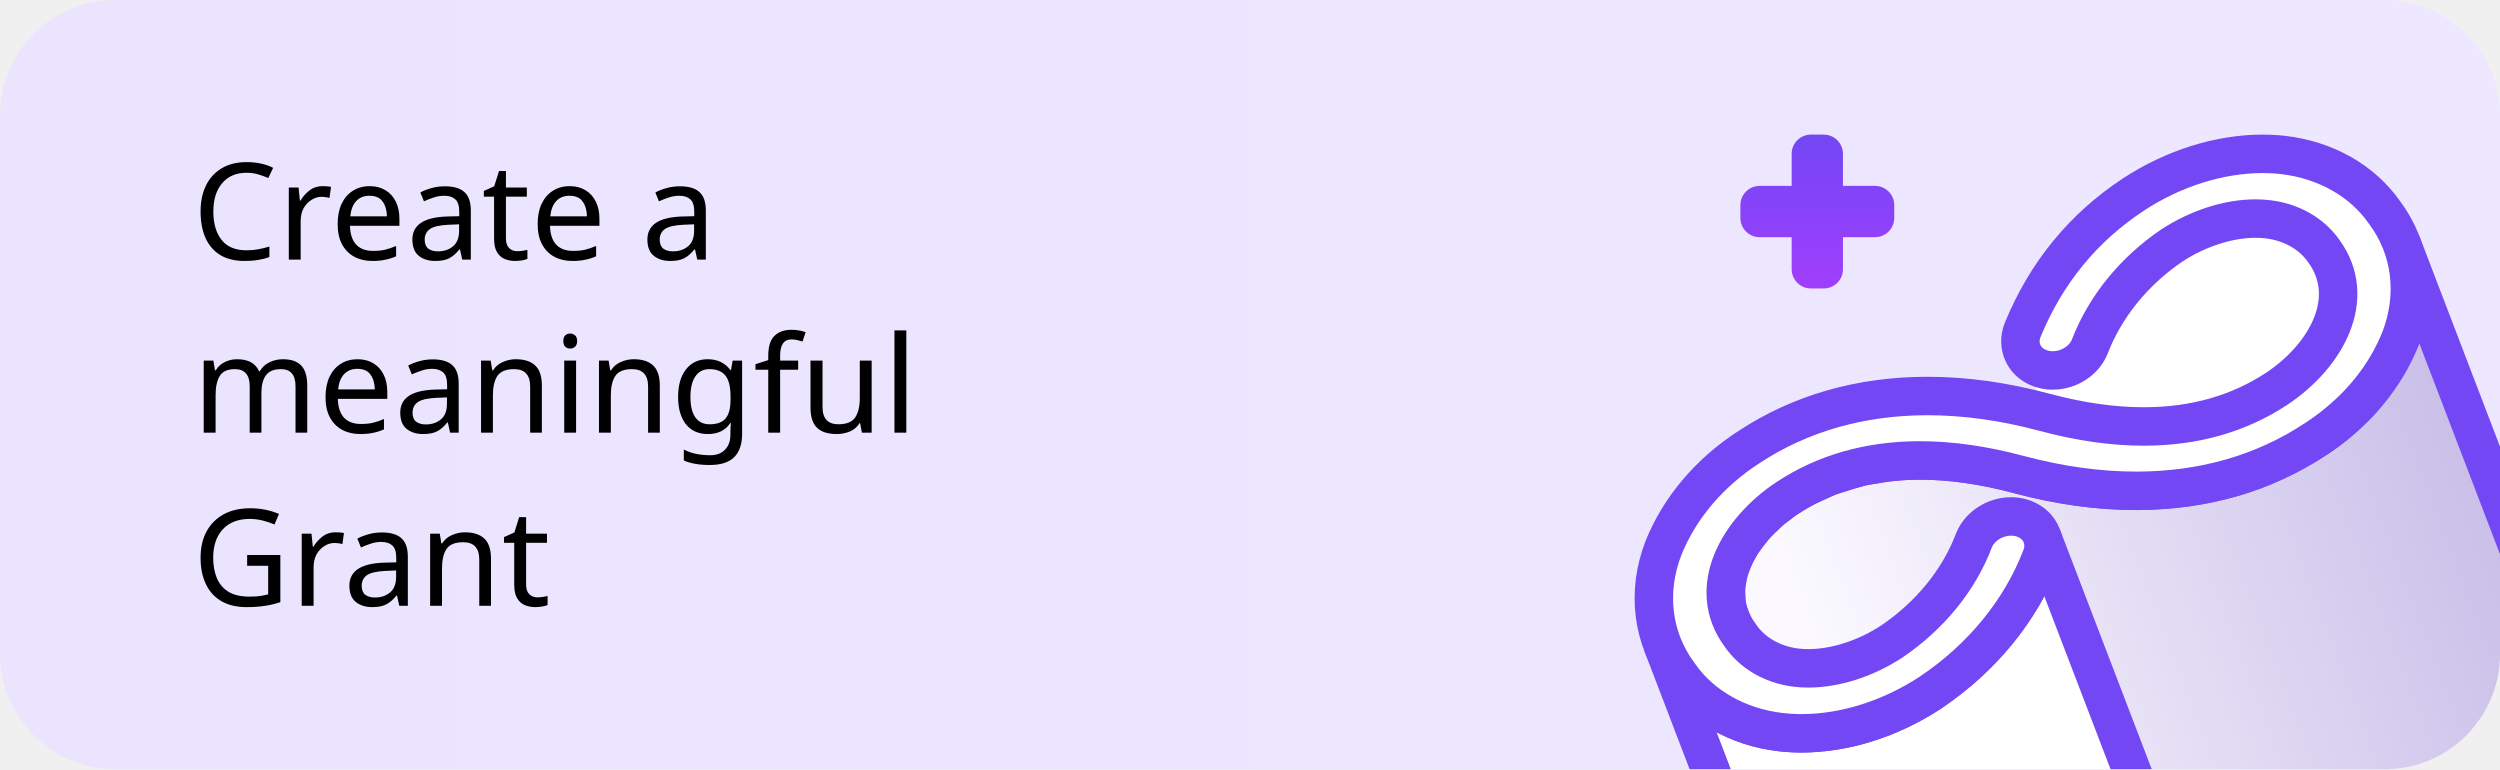
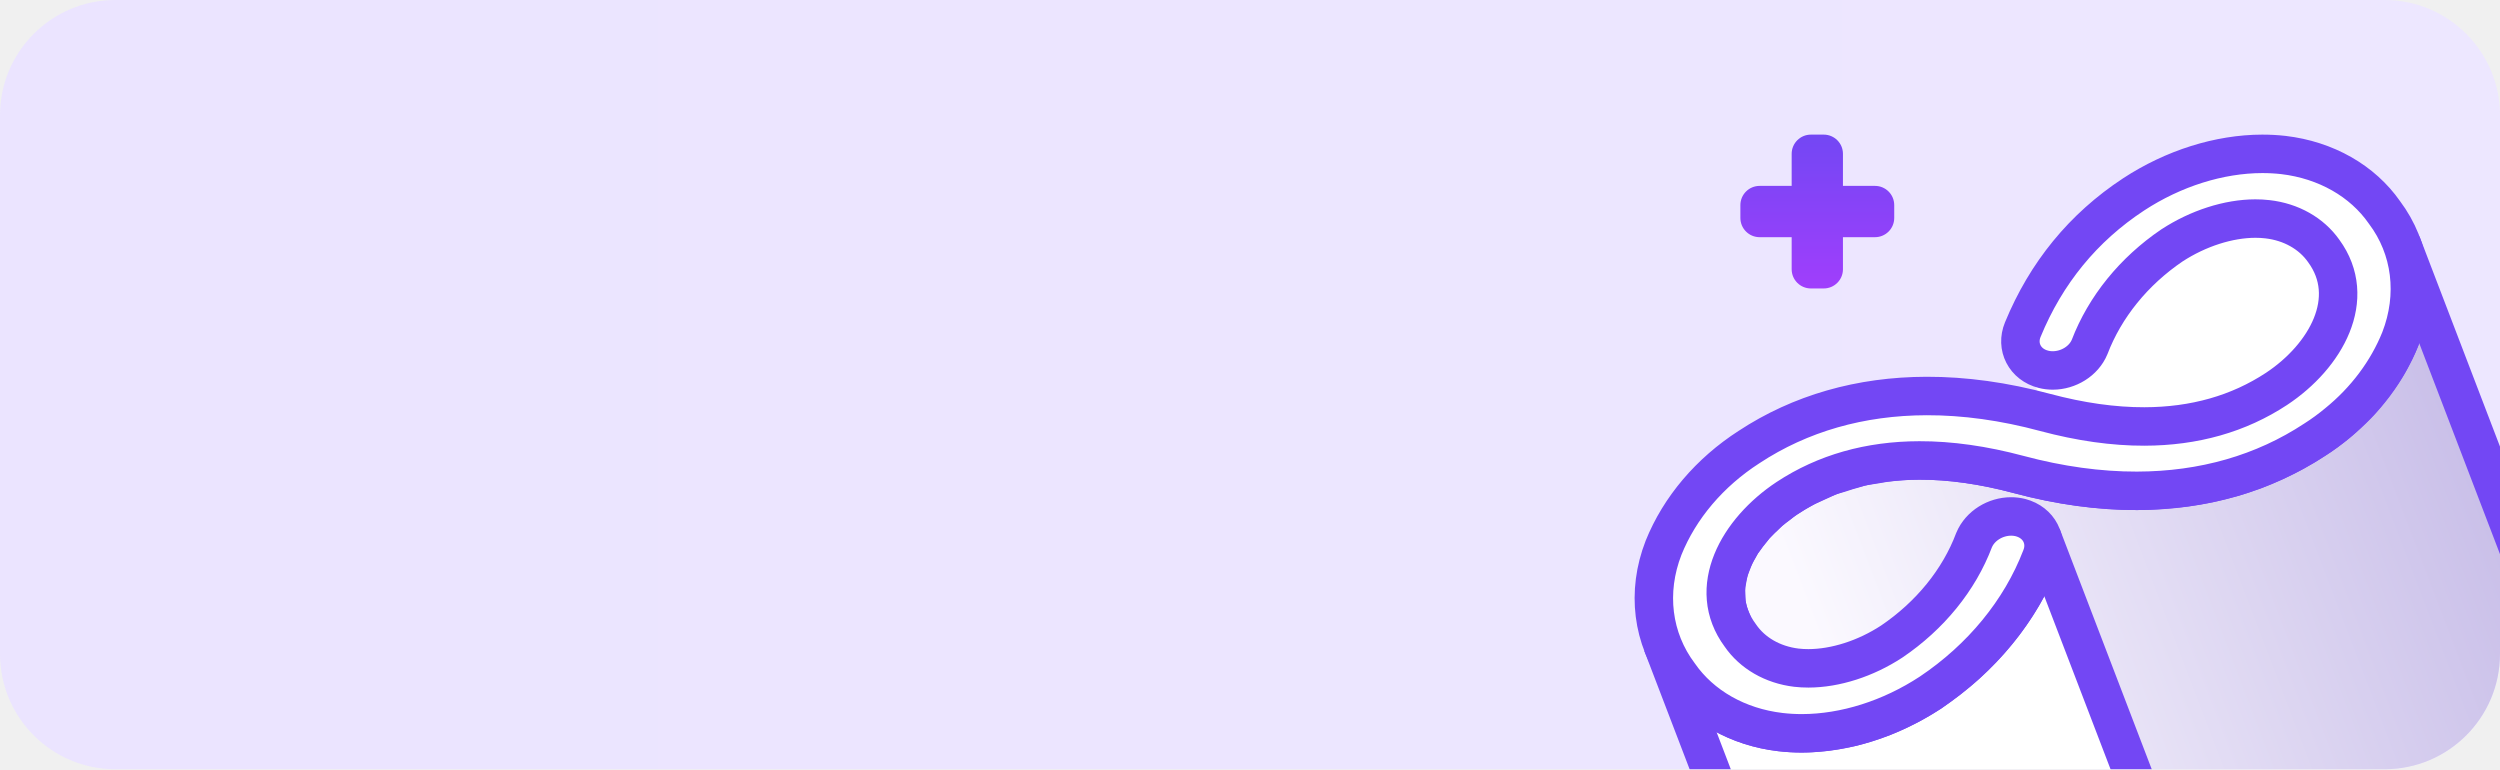
<svg xmlns="http://www.w3.org/2000/svg" xmlns:xlink="http://www.w3.org/1999/xlink" viewBox="0 0 260 80" class="design-iconfont">
  <defs>
-     <linearGradient x1="97.002%" y1="52.998%" x2="2.998%" y2="52.998%" id="81kfq476t__10glul8nsb">
+     <linearGradient x1="97.002%" y1="52.998%" x2="2.998%" y2="52.998%" id="rehocn44t__ed7ea2rpkb">
      <stop stop-color="#EDE7FF" offset="0%" />
      <stop stop-color="#EBE4FF" offset="100%" />
    </linearGradient>
-     <linearGradient x1="14.263%" y1="64.135%" x2="92.916%" y2="37.73%" id="81kfq476t__o1i7y5ux9f">
+     <linearGradient x1="14.263%" y1="64.135%" x2="92.916%" y2="37.73%" id="rehocn44t__qa535ahp3f">
      <stop stop-color="#FBF9FF" offset="0%" />
      <stop stop-color="#CAC0E9" offset="100%" />
    </linearGradient>
-     <linearGradient x1="50%" y1="0%" x2="50%" y2="100%" id="81kfq476t__lnyza015og">
+     <linearGradient x1="50%" y1="0%" x2="50%" y2="100%" id="rehocn44t__o1ejhdj1ig">
      <stop stop-color="#7347F4" offset="0%" />
      <stop stop-color="#A03EFC" offset="100%" />
    </linearGradient>
-     <rect id="81kfq476t__z64asvm82a" x="0" y="0" width="260" height="80" rx="12" />
-     <path d="M70.575,1.168 C70.702,1.621 70.849,2.067 70.927,2.532 L70.927,2.532 C71.047,3.252 71.105,3.986 71.105,4.726 L71.105,4.726 C71.105,4.912 71.087,5.1 71.079,5.287 L71.079,5.287 C71.055,5.877 70.993,6.469 70.894,7.063 L70.894,7.063 C70.857,7.279 70.823,7.495 70.777,7.712 L70.777,7.712 C70.612,8.473 70.405,9.236 70.112,9.989 L70.112,9.989 C69.814,10.728 69.454,11.448 69.066,12.156 L69.066,12.156 C68.956,12.357 68.838,12.554 68.721,12.752 L68.721,12.752 C68.487,13.146 68.225,13.526 67.965,13.908 L67.965,13.908 C67.547,14.521 67.091,15.113 66.605,15.688 L66.605,15.688 C66.375,15.96 66.156,16.24 65.911,16.503 L65.911,16.503 C65.576,16.864 65.21,17.204 64.848,17.546 L64.848,17.546 C64.423,17.947 64.014,18.36 63.554,18.732 L63.554,18.732 C62.816,19.342 62.041,19.914 61.228,20.429 L61.228,20.429 C60.462,20.934 59.672,21.393 58.87,21.826 L58.87,21.826 C58.669,21.935 58.462,22.031 58.259,22.135 L58.259,22.135 C57.397,22.576 56.515,22.979 55.614,23.34 L55.614,23.34 C55.423,23.415 55.237,23.502 55.044,23.575 L55.044,23.575 C54.715,23.699 54.378,23.806 54.045,23.919 L54.045,23.919 C53.636,24.059 53.228,24.2 52.811,24.324 L52.811,24.324 C52.467,24.425 52.116,24.512 51.768,24.602 L51.768,24.602 C51.384,24.702 51.002,24.802 50.614,24.889 L50.614,24.889 C49.489,25.139 48.34,25.331 47.171,25.471 L47.171,25.471 C46.931,25.499 46.688,25.52 46.446,25.545 L46.446,25.545 C45.229,25.666 43.998,25.748 42.739,25.751 L42.739,25.751 C38.82,25.759 34.697,25.194 30.428,24.05 L30.428,24.05 C26.763,23.07 23.318,22.583 20.104,22.59 L20.104,22.59 C18.903,22.593 17.743,22.681 16.608,22.822 L16.608,22.822 C16.247,22.867 15.9,22.942 15.546,23.001 L15.546,23.001 C15.02,23.088 14.481,23.148 13.969,23.266 L13.969,23.266 C13.759,23.315 13.565,23.399 13.356,23.453 L13.356,23.453 C12.834,23.588 12.328,23.754 11.822,23.921 L11.822,23.921 C11.459,24.041 11.076,24.12 10.722,24.257 L10.722,24.257 C10.456,24.36 10.208,24.498 9.947,24.61 L9.947,24.61 C9.625,24.748 9.307,24.892 8.992,25.045 L8.992,25.045 C8.746,25.164 8.488,25.256 8.247,25.384 L8.247,25.384 C7.605,25.724 6.977,26.095 6.366,26.497 L6.366,26.497 C6.285,26.551 6.205,26.605 6.125,26.66 L6.125,26.66 C5.885,26.824 5.668,27.014 5.436,27.19 L5.436,27.19 C5.172,27.391 4.901,27.582 4.65,27.796 L4.65,27.796 C4.614,27.826 4.573,27.852 4.538,27.882 L4.538,27.882 C4.361,28.035 4.212,28.209 4.043,28.368 L4.043,28.368 C3.746,28.646 3.448,28.921 3.177,29.216 L3.177,29.216 C3.134,29.263 3.082,29.304 3.039,29.351 L3.039,29.351 C2.925,29.478 2.843,29.619 2.734,29.749 L2.734,29.749 C2.415,30.129 2.114,30.513 1.843,30.913 L1.843,30.913 C1.781,31.005 1.697,31.088 1.638,31.18 L1.638,31.18 C1.528,31.351 1.451,31.531 1.351,31.705 L1.351,31.705 C1.218,31.935 1.086,32.164 0.97,32.401 L0.97,32.401 C0.824,32.699 0.706,33.001 0.59,33.305 L0.59,33.305 C0.5,33.541 0.406,33.776 0.335,34.015 L0.335,34.015 C0.243,34.329 0.188,34.644 0.132,34.961 L0.132,34.961 C0.09,35.196 0.036,35.429 0.015,35.665 L0.015,35.665 C-0.014,35.997 0.005,36.327 0.019,36.658 L0.019,36.658 C0.029,36.88 0.018,37.102 0.048,37.324 L0.048,37.324 C0.054,37.365 0.047,37.406 0.053,37.447 L0.053,37.447 C0.123,37.901 0.238,38.353 0.401,38.8 L0.401,38.8 C0.415,38.838 0.429,38.875 0.443,38.913 L0.443,38.913 L14.125,74.648 C13.925,74.125 13.804,73.593 13.731,73.059 L13.731,73.059 C13.701,72.838 13.712,72.616 13.702,72.394 L13.702,72.394 C13.688,72.063 13.669,71.732 13.698,71.401 L13.698,71.401 C13.719,71.165 13.773,70.932 13.815,70.697 L13.815,70.697 C13.871,70.381 13.926,70.064 14.018,69.751 L14.018,69.751 C14.088,69.512 14.184,69.277 14.273,69.04 L14.273,69.04 C14.388,68.737 14.507,68.434 14.653,68.136 L14.653,68.136 C14.768,67.901 14.902,67.67 15.035,67.439 L15.035,67.439 C15.188,67.172 15.35,66.908 15.526,66.648 L15.526,66.648 C15.796,66.25 16.098,65.864 16.416,65.486 L16.416,65.486 C16.565,65.308 16.701,65.124 16.86,64.951 L16.86,64.951 C17.131,64.657 17.428,64.382 17.724,64.105 L17.724,64.105 C17.927,63.914 18.119,63.713 18.332,63.531 L18.332,63.531 C18.585,63.317 18.857,63.124 19.123,62.923 L19.123,62.923 C19.429,62.69 19.727,62.446 20.049,62.233 L20.049,62.233 C20.889,61.68 21.774,61.216 22.673,60.781 L22.673,60.781 C22.989,60.628 23.309,60.483 23.632,60.345 L23.632,60.345 C24.24,60.084 24.869,59.867 25.503,59.657 L25.503,59.657 C26.01,59.49 26.518,59.323 27.041,59.188 L27.041,59.188 C27.754,59.005 28.485,58.859 29.227,58.736 L29.227,58.736 C29.582,58.678 29.929,58.602 30.29,58.557 L30.29,58.557 C31.426,58.417 32.586,58.329 33.787,58.326 L33.787,58.326 C37.002,58.319 40.446,58.805 44.111,59.786 L44.111,59.786 C48.38,60.929 52.502,61.494 56.422,61.486 L56.422,61.486 C57.681,61.483 58.912,61.401 60.128,61.28 L60.128,61.28 C60.371,61.256 60.613,61.235 60.854,61.206 L60.854,61.206 C62.023,61.066 63.172,60.874 64.297,60.624 L64.297,60.624 C64.37,60.607 64.449,60.602 64.523,60.585 L64.523,60.585 C64.836,60.513 65.139,60.419 65.448,60.338 L65.448,60.338 C65.797,60.247 66.15,60.161 66.494,60.059 L66.494,60.059 C66.91,59.936 67.318,59.794 67.727,59.655 L67.727,59.655 C68.06,59.542 68.397,59.435 68.726,59.31 L68.726,59.31 C68.798,59.283 68.872,59.263 68.943,59.236 L68.943,59.236 C69.064,59.189 69.175,59.123 69.295,59.076 L69.295,59.076 C70.198,58.715 71.079,58.312 71.943,57.87 L71.943,57.87 C72.069,57.805 72.204,57.76 72.329,57.694 L72.329,57.694 C72.405,57.654 72.476,57.603 72.552,57.562 L72.552,57.562 C73.355,57.129 74.145,56.669 74.911,56.164 L74.911,56.164 C75.109,56.038 75.307,55.909 75.501,55.776 L75.501,55.776 C76.101,55.367 76.68,54.927 77.237,54.467 L77.237,54.467 C77.434,54.307 77.629,54.145 77.819,53.979 L77.819,53.979 C78.073,53.761 78.287,53.512 78.528,53.284 L78.528,53.284 C78.892,52.941 79.257,52.601 79.595,52.238 L79.595,52.238 C79.685,52.141 79.792,52.056 79.88,51.958 L79.88,51.958 C80.031,51.789 80.142,51.596 80.288,51.424 L80.288,51.424 C80.773,50.848 81.228,50.257 81.647,49.644 L81.647,49.644 C81.757,49.482 81.9,49.339 82.005,49.176 L82.005,49.176 C82.149,48.951 82.269,48.715 82.404,48.486 L82.404,48.486 C82.521,48.289 82.639,48.092 82.749,47.892 L82.749,47.892 C83.137,47.184 83.497,46.464 83.795,45.724 L83.795,45.724 C84.088,44.971 84.294,44.209 84.459,43.447 L84.459,43.447 C84.506,43.23 84.54,43.015 84.577,42.797 L84.577,42.797 C84.677,42.204 84.738,41.613 84.761,41.024 L84.761,41.024 C84.769,40.836 84.788,40.648 84.788,40.462 L84.788,40.462 C84.787,39.764 84.748,39.071 84.642,38.39 L84.642,38.39 C84.636,38.348 84.617,38.309 84.61,38.267 L84.61,38.267 C84.532,37.802 84.385,37.356 84.258,36.903 L84.258,36.903 C84.167,36.578 84.121,36.242 84.005,35.925 L84.005,35.925 C83.982,35.861 83.958,35.798 83.935,35.736 L83.935,35.736 L70.251,0 C70.396,0.379 70.466,0.779 70.575,1.168" id="81kfq476t__bns0m459nd" />
+     <rect id="rehocn44t__xtpot6ec4a" x="0" y="0" width="260" height="80" rx="12" />
+     <path d="M70.575,1.168 C70.702,1.621 70.849,2.067 70.927,2.532 L70.927,2.532 C71.047,3.252 71.105,3.986 71.105,4.726 L71.105,4.726 C71.105,4.912 71.087,5.1 71.079,5.287 L71.079,5.287 C71.055,5.877 70.993,6.469 70.894,7.063 L70.894,7.063 C70.857,7.279 70.823,7.495 70.777,7.712 L70.777,7.712 C70.612,8.473 70.405,9.236 70.112,9.989 L70.112,9.989 C69.814,10.728 69.454,11.448 69.066,12.156 L69.066,12.156 C68.956,12.357 68.838,12.554 68.721,12.752 L68.721,12.752 C68.487,13.146 68.225,13.526 67.965,13.908 L67.965,13.908 C67.547,14.521 67.091,15.113 66.605,15.688 L66.605,15.688 C66.375,15.96 66.156,16.24 65.911,16.503 L65.911,16.503 C65.576,16.864 65.21,17.204 64.848,17.546 L64.848,17.546 C64.423,17.947 64.014,18.36 63.554,18.732 L63.554,18.732 C62.816,19.342 62.041,19.914 61.228,20.429 L61.228,20.429 C60.462,20.934 59.672,21.393 58.87,21.826 L58.87,21.826 C58.669,21.935 58.462,22.031 58.259,22.135 L58.259,22.135 C57.397,22.576 56.515,22.979 55.614,23.34 L55.614,23.34 C55.423,23.415 55.237,23.502 55.044,23.575 L55.044,23.575 C54.715,23.699 54.378,23.806 54.045,23.919 L54.045,23.919 C53.636,24.059 53.228,24.2 52.811,24.324 L52.811,24.324 C52.467,24.425 52.116,24.512 51.768,24.602 L51.768,24.602 C51.384,24.702 51.002,24.802 50.614,24.889 L50.614,24.889 C49.489,25.139 48.34,25.331 47.171,25.471 L47.171,25.471 C46.931,25.499 46.688,25.52 46.446,25.545 L46.446,25.545 C45.229,25.666 43.998,25.748 42.739,25.751 L42.739,25.751 C38.82,25.759 34.697,25.194 30.428,24.05 L30.428,24.05 C26.763,23.07 23.318,22.583 20.104,22.59 L20.104,22.59 C18.903,22.593 17.743,22.681 16.608,22.822 L16.608,22.822 C16.247,22.867 15.9,22.942 15.546,23.001 L15.546,23.001 C15.02,23.088 14.481,23.148 13.969,23.266 L13.969,23.266 C13.759,23.315 13.565,23.399 13.356,23.453 L13.356,23.453 C12.834,23.588 12.328,23.754 11.822,23.921 L11.822,23.921 C11.459,24.041 11.076,24.12 10.722,24.257 L10.722,24.257 C10.456,24.36 10.208,24.498 9.947,24.61 L9.947,24.61 C9.625,24.748 9.307,24.892 8.992,25.045 L8.992,25.045 C8.746,25.164 8.488,25.256 8.247,25.384 L8.247,25.384 C7.605,25.724 6.977,26.095 6.366,26.497 L6.366,26.497 C6.285,26.551 6.205,26.605 6.125,26.66 L6.125,26.66 C5.885,26.824 5.668,27.014 5.436,27.19 L5.436,27.19 C5.172,27.391 4.901,27.582 4.65,27.796 L4.65,27.796 C4.614,27.826 4.573,27.852 4.538,27.882 L4.538,27.882 C4.361,28.035 4.212,28.209 4.043,28.368 L4.043,28.368 C3.746,28.646 3.448,28.921 3.177,29.216 L3.177,29.216 C3.134,29.263 3.082,29.304 3.039,29.351 L3.039,29.351 C2.925,29.478 2.843,29.619 2.734,29.749 L2.734,29.749 C2.415,30.129 2.114,30.513 1.843,30.913 L1.843,30.913 C1.781,31.005 1.697,31.088 1.638,31.18 L1.638,31.18 C1.528,31.351 1.451,31.531 1.351,31.705 L1.351,31.705 C1.218,31.935 1.086,32.164 0.97,32.401 L0.97,32.401 C0.824,32.699 0.706,33.001 0.59,33.305 L0.59,33.305 C0.5,33.541 0.406,33.776 0.335,34.015 L0.335,34.015 C0.243,34.329 0.188,34.644 0.132,34.961 L0.132,34.961 C0.09,35.196 0.036,35.429 0.015,35.665 L0.015,35.665 C-0.014,35.997 0.005,36.327 0.019,36.658 L0.019,36.658 C0.029,36.88 0.018,37.102 0.048,37.324 L0.048,37.324 C0.054,37.365 0.047,37.406 0.053,37.447 L0.053,37.447 C0.123,37.901 0.238,38.353 0.401,38.8 L0.401,38.8 C0.415,38.838 0.429,38.875 0.443,38.913 L0.443,38.913 L14.125,74.648 C13.925,74.125 13.804,73.593 13.731,73.059 L13.731,73.059 C13.701,72.838 13.712,72.616 13.702,72.394 L13.702,72.394 C13.688,72.063 13.669,71.732 13.698,71.401 L13.698,71.401 C13.719,71.165 13.773,70.932 13.815,70.697 L13.815,70.697 C13.871,70.381 13.926,70.064 14.018,69.751 L14.018,69.751 C14.088,69.512 14.184,69.277 14.273,69.04 L14.273,69.04 C14.388,68.737 14.507,68.434 14.653,68.136 L14.653,68.136 C14.768,67.901 14.902,67.67 15.035,67.439 L15.035,67.439 C15.188,67.172 15.35,66.908 15.526,66.648 L15.526,66.648 C15.796,66.25 16.098,65.864 16.416,65.486 L16.416,65.486 C16.565,65.308 16.701,65.124 16.86,64.951 L16.86,64.951 C17.131,64.657 17.428,64.382 17.724,64.105 L17.724,64.105 C17.927,63.914 18.119,63.713 18.332,63.531 L18.332,63.531 C18.585,63.317 18.857,63.124 19.123,62.923 L19.123,62.923 C19.429,62.69 19.727,62.446 20.049,62.233 L20.049,62.233 C20.889,61.68 21.774,61.216 22.673,60.781 L22.673,60.781 C22.989,60.628 23.309,60.483 23.632,60.345 L23.632,60.345 C24.24,60.084 24.869,59.867 25.503,59.657 L25.503,59.657 C26.01,59.49 26.518,59.323 27.041,59.188 L27.041,59.188 C27.754,59.005 28.485,58.859 29.227,58.736 L29.227,58.736 C29.582,58.678 29.929,58.602 30.29,58.557 L30.29,58.557 C31.426,58.417 32.586,58.329 33.787,58.326 L33.787,58.326 C37.002,58.319 40.446,58.805 44.111,59.786 L44.111,59.786 C48.38,60.929 52.502,61.494 56.422,61.486 L56.422,61.486 C57.681,61.483 58.912,61.401 60.128,61.28 L60.128,61.28 C60.371,61.256 60.613,61.235 60.854,61.206 L60.854,61.206 C62.023,61.066 63.172,60.874 64.297,60.624 L64.297,60.624 C64.37,60.607 64.449,60.602 64.523,60.585 L64.523,60.585 C64.836,60.513 65.139,60.419 65.448,60.338 L65.448,60.338 C65.797,60.247 66.15,60.161 66.494,60.059 L66.494,60.059 C66.91,59.936 67.318,59.794 67.727,59.655 L67.727,59.655 C68.06,59.542 68.397,59.435 68.726,59.31 L68.726,59.31 C68.798,59.283 68.872,59.263 68.943,59.236 L68.943,59.236 C69.064,59.189 69.175,59.123 69.295,59.076 L69.295,59.076 C70.198,58.715 71.079,58.312 71.943,57.87 L71.943,57.87 C72.069,57.805 72.204,57.76 72.329,57.694 L72.329,57.694 C72.405,57.654 72.476,57.603 72.552,57.562 L72.552,57.562 C73.355,57.129 74.145,56.669 74.911,56.164 L74.911,56.164 C75.109,56.038 75.307,55.909 75.501,55.776 L75.501,55.776 C76.101,55.367 76.68,54.927 77.237,54.467 L77.237,54.467 C77.434,54.307 77.629,54.145 77.819,53.979 L77.819,53.979 C78.073,53.761 78.287,53.512 78.528,53.284 L78.528,53.284 C78.892,52.941 79.257,52.601 79.595,52.238 L79.595,52.238 C79.685,52.141 79.792,52.056 79.88,51.958 L79.88,51.958 C80.031,51.789 80.142,51.596 80.288,51.424 L80.288,51.424 C80.773,50.848 81.228,50.257 81.647,49.644 L81.647,49.644 C81.757,49.482 81.9,49.339 82.005,49.176 L82.005,49.176 C82.149,48.951 82.269,48.715 82.404,48.486 L82.404,48.486 C82.521,48.289 82.639,48.092 82.749,47.892 L82.749,47.892 C83.137,47.184 83.497,46.464 83.795,45.724 L83.795,45.724 C84.088,44.971 84.294,44.209 84.459,43.447 L84.459,43.447 C84.506,43.23 84.54,43.015 84.577,42.797 L84.577,42.797 C84.677,42.204 84.738,41.613 84.761,41.024 L84.761,41.024 C84.769,40.836 84.788,40.648 84.788,40.462 L84.788,40.462 C84.787,39.764 84.748,39.071 84.642,38.39 L84.642,38.39 C84.636,38.348 84.617,38.309 84.61,38.267 L84.61,38.267 C84.532,37.802 84.385,37.356 84.258,36.903 L84.258,36.903 C84.167,36.578 84.121,36.242 84.005,35.925 L84.005,35.925 C83.982,35.861 83.958,35.798 83.935,35.736 L83.935,35.736 L70.251,0 C70.396,0.379 70.466,0.779 70.575,1.168" id="rehocn44t__f9vava2byd" />
  </defs>
  <g fill="none" fill-rule="evenodd">
    <g>
-       <mask id="81kfq476t__9tpg61nm2c" fill="#fff">
-         <use xlink:href="#81kfq476t__z64asvm82a" />
+       <mask id="rehocn44t__i6bdun0e7c" fill="#fff">
+         <use xlink:href="#rehocn44t__xtpot6ec4a" />
      </mask>
-       <use fill="url(#81kfq476t__10glul8nsb)" xlink:href="#81kfq476t__z64asvm82a" />
-       <g mask="url(#81kfq476t__9tpg61nm2c)">
+       <use fill="url(#rehocn44t__ed7ea2rpkb)" xlink:href="#rehocn44t__xtpot6ec4a" />
+       <g mask="url(#rehocn44t__i6bdun0e7c)">
        <path d="M32.376,5.224 C32.134,4.593 31.797,3.971 31.355,3.366 C30.07,1.543 27.961,0.35 25.504,0.07 C25.094,0.022 24.672,-0.001 24.241,0 C23.621,0.001 22.979,0.07 22.33,0.168 C22.154,0.194 21.98,0.227 21.802,0.261 C21.606,0.298 21.412,0.318 21.215,0.364 C21,0.413 20.785,0.504 20.569,0.563 C20.183,0.669 19.801,0.781 19.416,0.918 C19.26,0.973 19.105,1.001 18.951,1.061 C18.711,1.153 18.479,1.281 18.24,1.385 C17.952,1.511 17.667,1.633 17.383,1.776 C17.256,1.839 17.126,1.884 17,1.95 C16.515,2.207 16.037,2.488 15.571,2.791 C15.551,2.805 15.531,2.819 15.511,2.833 C14.734,3.362 13.995,3.931 13.297,4.535 C13.201,4.618 13.122,4.715 13.028,4.799 C12.737,5.058 12.478,5.338 12.202,5.609 C11.854,5.952 11.48,6.275 11.156,6.635 C11.031,6.775 10.94,6.936 10.818,7.078 C10.395,7.572 10.02,8.089 9.646,8.613 C9.429,8.916 9.165,9.193 8.964,9.505 C8.849,9.685 8.757,9.875 8.647,10.057 C8.528,10.255 8.417,10.453 8.304,10.654 C7.815,11.528 7.367,12.421 7.012,13.345 C6.865,13.704 6.655,14.029 6.405,14.32 C6.393,14.334 6.384,14.351 6.371,14.365 C6.12,14.65 5.826,14.896 5.504,15.102 C5.48,15.118 5.455,15.132 5.43,15.147 C5.127,15.333 4.798,15.478 4.456,15.586 C4.407,15.601 4.358,15.617 4.308,15.631 C3.942,15.733 3.564,15.796 3.183,15.796 C2.853,15.797 2.521,15.758 2.197,15.674 C1.112,15.399 0.338,14.689 0,13.805 L13.683,49.54 C14.021,50.424 14.795,51.134 15.88,51.41 C16.204,51.494 16.536,51.533 16.866,51.532 C17.182,51.532 17.498,51.494 17.806,51.423 C17.868,51.409 17.928,51.384 17.99,51.367 C18.041,51.353 18.089,51.337 18.14,51.321 C18.227,51.293 18.316,51.274 18.401,51.241 C18.564,51.178 18.723,51.106 18.877,51.024 C18.958,50.981 19.034,50.93 19.112,50.883 C19.138,50.868 19.163,50.854 19.188,50.837 C19.222,50.815 19.259,50.797 19.292,50.774 C19.425,50.684 19.551,50.587 19.671,50.483 C19.799,50.372 19.92,50.254 20.032,50.129 C20.04,50.12 20.046,50.11 20.053,50.101 C20.066,50.086 20.076,50.07 20.088,50.055 C20.199,49.925 20.306,49.792 20.399,49.649 C20.514,49.469 20.613,49.279 20.695,49.08 C21.049,48.156 21.498,47.263 21.987,46.389 C22.099,46.19 22.212,45.989 22.33,45.793 C22.63,45.294 22.987,44.825 23.329,44.348 C23.702,43.826 24.079,43.307 24.501,42.814 C24.935,42.305 25.402,41.82 25.885,41.345 C26.16,41.074 26.421,40.793 26.711,40.534 C27.51,39.821 28.349,39.14 29.254,38.527 C29.84,38.145 30.451,37.818 31.066,37.511 C31.349,37.37 31.636,37.246 31.922,37.12 C32.312,36.95 32.704,36.793 33.098,36.653 C33.483,36.517 33.868,36.403 34.254,36.298 C34.665,36.185 35.076,36.074 35.483,35.996 C35.661,35.963 35.838,35.93 36.014,35.903 C36.662,35.805 37.305,35.737 37.924,35.736 C38.355,35.735 38.777,35.758 39.187,35.805 C41.644,36.085 43.753,37.279 45.037,39.101 C45.48,39.707 45.817,40.328 46.059,40.96 L32.376,5.224 Z" fill="#FFF" transform="translate(210.3116 22.73091)" />
        <g transform="translate(179.5073 25.2952)">
-           <mask id="81kfq476t__wx87h91jwe" fill="#fff">
-             <use xlink:href="#81kfq476t__bns0m459nd" />
+           <mask id="rehocn44t__f94brkqsne" fill="#fff">
+             <use xlink:href="#rehocn44t__f9vava2byd" />
          </mask>
        </g>
-         <path d="M92.149,47.686 C92.142,47.643 92.124,47.604 92.117,47.562 C92.04,47.097 91.892,46.652 91.765,46.199 C91.674,45.874 91.629,45.537 91.513,45.22 C91.49,45.157 91.466,45.094 91.442,45.031 L77.759,9.295 C77.904,9.674 77.974,10.074 78.083,10.463 C78.209,10.916 78.357,11.362 78.434,11.827 C78.554,12.548 78.612,13.281 78.613,14.021 C78.613,14.207 78.594,14.395 78.586,14.582 C78.563,15.172 78.501,15.765 78.401,16.358 C78.364,16.574 78.33,16.79 78.284,17.007 C78.119,17.769 77.913,18.531 77.619,19.284 C77.321,20.024 76.961,20.743 76.573,21.451 C76.464,21.652 76.345,21.849 76.228,22.047 C75.995,22.441 75.733,22.821 75.472,23.203 C75.054,23.816 74.598,24.408 74.113,24.983 C73.882,25.256 73.663,25.535 73.418,25.798 C73.082,26.159 72.718,26.499 72.355,26.842 C71.93,27.242 71.521,27.655 71.062,28.027 C70.324,28.637 69.548,29.209 68.736,29.724 C67.969,30.229 67.179,30.688 66.377,31.122 C66.176,31.23 65.969,31.326 65.766,31.43 C64.904,31.871 64.022,32.274 63.121,32.635 C62.93,32.711 62.744,32.798 62.551,32.87 C62.222,32.994 61.886,33.101 61.552,33.215 C61.143,33.354 60.734,33.495 60.318,33.619 C59.974,33.72 59.623,33.807 59.275,33.898 C58.892,33.997 58.509,34.097 58.121,34.183 C56.996,34.434 55.848,34.626 54.678,34.766 C54.438,34.795 54.195,34.816 53.953,34.84 C52.737,34.961 51.506,35.043 50.246,35.046 C46.327,35.054 42.204,34.489 37.935,33.346 C34.271,32.365 30.826,31.879 27.611,31.885 C26.411,31.888 25.25,31.977 24.115,32.117 C23.754,32.161 23.408,32.237 23.053,32.295 C22.527,32.382 21.988,32.444 21.477,32.561 C21.266,32.61 21.072,32.695 20.864,32.748 C20.342,32.883 19.836,33.049 19.33,33.216 C18.967,33.336 18.584,33.415 18.229,33.552 C17.964,33.655 17.715,33.793 17.454,33.905 C17.132,34.043 16.814,34.187 16.499,34.34 C16.254,34.459 15.995,34.551 15.754,34.679 C15.111,35.019 14.484,35.39 13.873,35.793 C13.792,35.846 13.712,35.9 13.632,35.955 C13.392,36.119 13.175,36.31 12.944,36.485 C12.679,36.686 12.408,36.877 12.157,37.091 C12.121,37.122 12.081,37.147 12.045,37.177 C11.868,37.33 11.719,37.504 11.55,37.663 C11.254,37.941 10.956,38.216 10.684,38.511 C10.641,38.558 10.589,38.599 10.546,38.646 C10.432,38.773 10.35,38.915 10.241,39.044 C9.923,39.424 9.621,39.808 9.35,40.208 C9.288,40.3 9.204,40.383 9.145,40.476 C9.036,40.646 8.959,40.826 8.858,41 C8.725,41.231 8.593,41.46 8.477,41.696 C8.331,41.994 8.213,42.296 8.098,42.6 C8.007,42.837 7.913,43.071 7.842,43.31 C7.75,43.624 7.695,43.94 7.639,44.256 C7.597,44.491 7.544,44.724 7.523,44.961 C7.493,45.292 7.512,45.622 7.527,45.953 C7.536,46.176 7.525,46.398 7.555,46.619 C7.561,46.66 7.554,46.701 7.56,46.742 C7.631,47.196 7.745,47.649 7.908,48.096 C7.922,48.133 7.936,48.17 7.95,48.208 L21.633,83.944 C21.432,83.42 21.311,82.888 21.238,82.355 C21.208,82.133 21.219,81.911 21.21,81.689 C21.195,81.358 21.176,81.027 21.205,80.696 C21.227,80.46 21.28,80.227 21.322,79.992 C21.378,79.676 21.433,79.359 21.525,79.046 C21.596,78.807 21.691,78.572 21.78,78.335 C21.896,78.032 22.014,77.729 22.16,77.432 C22.275,77.196 22.408,76.965 22.542,76.734 C22.695,76.467 22.857,76.203 23.033,75.943 C23.303,75.545 23.605,75.16 23.923,74.781 C24.072,74.603 24.208,74.419 24.368,74.246 C24.638,73.952 24.936,73.677 25.231,73.4 C25.434,73.209 25.626,73.008 25.84,72.827 C26.092,72.612 26.364,72.42 26.63,72.218 C26.937,71.986 27.234,71.741 27.556,71.528 C28.396,70.975 29.281,70.512 30.18,70.076 C30.496,69.924 30.816,69.779 31.139,69.64 C31.747,69.379 32.376,69.162 33.01,68.952 C33.517,68.785 34.025,68.618 34.548,68.484 C35.261,68.3 35.992,68.154 36.734,68.031 C37.09,67.973 37.436,67.897 37.798,67.852 C38.933,67.712 40.093,67.624 41.294,67.621 C44.509,67.614 47.953,68.1 51.618,69.081 C55.887,70.224 60.01,70.789 63.929,70.781 C65.188,70.779 66.42,70.696 67.635,70.575 C67.878,70.551 68.121,70.53 68.361,70.501 C69.53,70.361 70.679,70.169 71.804,69.919 C71.878,69.902 71.957,69.898 72.031,69.88 C72.343,69.808 72.646,69.714 72.955,69.634 C73.305,69.542 73.657,69.456 74.002,69.354 C74.417,69.231 74.825,69.089 75.233,68.951 C75.567,68.837 75.904,68.73 76.234,68.605 C76.305,68.579 76.38,68.558 76.451,68.531 C76.571,68.484 76.682,68.418 76.802,68.371 C77.705,68.01 78.587,67.607 79.45,67.165 C79.576,67.101 79.711,67.056 79.837,66.989 C79.912,66.949 79.983,66.898 80.059,66.857 C80.862,66.424 81.652,65.964 82.418,65.46 C82.617,65.333 82.814,65.204 83.008,65.071 C83.608,64.662 84.187,64.223 84.745,63.762 C84.941,63.602 85.136,63.44 85.326,63.275 C85.58,63.056 85.794,62.808 86.035,62.58 C86.4,62.236 86.765,61.896 87.102,61.533 C87.192,61.436 87.299,61.351 87.387,61.253 C87.539,61.084 87.65,60.892 87.795,60.719 C88.281,60.144 88.736,59.553 89.154,58.939 C89.264,58.778 89.407,58.634 89.512,58.471 C89.656,58.246 89.776,58.01 89.911,57.781 C90.028,57.584 90.146,57.388 90.256,57.187 C90.644,56.479 91.004,55.76 91.302,55.02 C91.596,54.266 91.802,53.505 91.967,52.742 C92.014,52.525 92.047,52.31 92.084,52.092 C92.184,51.499 92.246,50.908 92.269,50.319 C92.276,50.131 92.295,49.944 92.295,49.757 C92.295,49.059 92.256,48.366 92.149,47.686 Z" stroke="#7347F4" stroke-width="4" fill="url(#81kfq476t__o1i7y5ux9f)" transform="translate(172 16)" />
+         <path d="M92.149,47.686 C92.142,47.643 92.124,47.604 92.117,47.562 C92.04,47.097 91.892,46.652 91.765,46.199 C91.674,45.874 91.629,45.537 91.513,45.22 C91.49,45.157 91.466,45.094 91.442,45.031 L77.759,9.295 C77.904,9.674 77.974,10.074 78.083,10.463 C78.209,10.916 78.357,11.362 78.434,11.827 C78.554,12.548 78.612,13.281 78.613,14.021 C78.613,14.207 78.594,14.395 78.586,14.582 C78.563,15.172 78.501,15.765 78.401,16.358 C78.364,16.574 78.33,16.79 78.284,17.007 C78.119,17.769 77.913,18.531 77.619,19.284 C77.321,20.024 76.961,20.743 76.573,21.451 C76.464,21.652 76.345,21.849 76.228,22.047 C75.995,22.441 75.733,22.821 75.472,23.203 C75.054,23.816 74.598,24.408 74.113,24.983 C73.882,25.256 73.663,25.535 73.418,25.798 C73.082,26.159 72.718,26.499 72.355,26.842 C71.93,27.242 71.521,27.655 71.062,28.027 C70.324,28.637 69.548,29.209 68.736,29.724 C67.969,30.229 67.179,30.688 66.377,31.122 C66.176,31.23 65.969,31.326 65.766,31.43 C64.904,31.871 64.022,32.274 63.121,32.635 C62.93,32.711 62.744,32.798 62.551,32.87 C62.222,32.994 61.886,33.101 61.552,33.215 C61.143,33.354 60.734,33.495 60.318,33.619 C59.974,33.72 59.623,33.807 59.275,33.898 C58.892,33.997 58.509,34.097 58.121,34.183 C56.996,34.434 55.848,34.626 54.678,34.766 C54.438,34.795 54.195,34.816 53.953,34.84 C52.737,34.961 51.506,35.043 50.246,35.046 C46.327,35.054 42.204,34.489 37.935,33.346 C34.271,32.365 30.826,31.879 27.611,31.885 C26.411,31.888 25.25,31.977 24.115,32.117 C23.754,32.161 23.408,32.237 23.053,32.295 C22.527,32.382 21.988,32.444 21.477,32.561 C21.266,32.61 21.072,32.695 20.864,32.748 C20.342,32.883 19.836,33.049 19.33,33.216 C18.967,33.336 18.584,33.415 18.229,33.552 C17.964,33.655 17.715,33.793 17.454,33.905 C17.132,34.043 16.814,34.187 16.499,34.34 C16.254,34.459 15.995,34.551 15.754,34.679 C15.111,35.019 14.484,35.39 13.873,35.793 C13.792,35.846 13.712,35.9 13.632,35.955 C13.392,36.119 13.175,36.31 12.944,36.485 C12.679,36.686 12.408,36.877 12.157,37.091 C12.121,37.122 12.081,37.147 12.045,37.177 C11.868,37.33 11.719,37.504 11.55,37.663 C11.254,37.941 10.956,38.216 10.684,38.511 C10.641,38.558 10.589,38.599 10.546,38.646 C10.432,38.773 10.35,38.915 10.241,39.044 C9.923,39.424 9.621,39.808 9.35,40.208 C9.288,40.3 9.204,40.383 9.145,40.476 C9.036,40.646 8.959,40.826 8.858,41 C8.725,41.231 8.593,41.46 8.477,41.696 C8.331,41.994 8.213,42.296 8.098,42.6 C8.007,42.837 7.913,43.071 7.842,43.31 C7.75,43.624 7.695,43.94 7.639,44.256 C7.597,44.491 7.544,44.724 7.523,44.961 C7.493,45.292 7.512,45.622 7.527,45.953 C7.536,46.176 7.525,46.398 7.555,46.619 C7.561,46.66 7.554,46.701 7.56,46.742 C7.631,47.196 7.745,47.649 7.908,48.096 C7.922,48.133 7.936,48.17 7.95,48.208 L21.633,83.944 C21.432,83.42 21.311,82.888 21.238,82.355 C21.208,82.133 21.219,81.911 21.21,81.689 C21.195,81.358 21.176,81.027 21.205,80.696 C21.227,80.46 21.28,80.227 21.322,79.992 C21.378,79.676 21.433,79.359 21.525,79.046 C21.596,78.807 21.691,78.572 21.78,78.335 C21.896,78.032 22.014,77.729 22.16,77.432 C22.275,77.196 22.408,76.965 22.542,76.734 C22.695,76.467 22.857,76.203 23.033,75.943 C23.303,75.545 23.605,75.16 23.923,74.781 C24.072,74.603 24.208,74.419 24.368,74.246 C24.638,73.952 24.936,73.677 25.231,73.4 C25.434,73.209 25.626,73.008 25.84,72.827 C26.092,72.612 26.364,72.42 26.63,72.218 C26.937,71.986 27.234,71.741 27.556,71.528 C28.396,70.975 29.281,70.512 30.18,70.076 C30.496,69.924 30.816,69.779 31.139,69.64 C31.747,69.379 32.376,69.162 33.01,68.952 C33.517,68.785 34.025,68.618 34.548,68.484 C35.261,68.3 35.992,68.154 36.734,68.031 C37.09,67.973 37.436,67.897 37.798,67.852 C38.933,67.712 40.093,67.624 41.294,67.621 C44.509,67.614 47.953,68.1 51.618,69.081 C55.887,70.224 60.01,70.789 63.929,70.781 C65.188,70.779 66.42,70.696 67.635,70.575 C67.878,70.551 68.121,70.53 68.361,70.501 C69.53,70.361 70.679,70.169 71.804,69.919 C71.878,69.902 71.957,69.898 72.031,69.88 C72.343,69.808 72.646,69.714 72.955,69.634 C73.305,69.542 73.657,69.456 74.002,69.354 C74.417,69.231 74.825,69.089 75.233,68.951 C75.567,68.837 75.904,68.73 76.234,68.605 C76.305,68.579 76.38,68.558 76.451,68.531 C76.571,68.484 76.682,68.418 76.802,68.371 C77.705,68.01 78.587,67.607 79.45,67.165 C79.576,67.101 79.711,67.056 79.837,66.989 C79.912,66.949 79.983,66.898 80.059,66.857 C80.862,66.424 81.652,65.964 82.418,65.46 C82.617,65.333 82.814,65.204 83.008,65.071 C83.608,64.662 84.187,64.223 84.745,63.762 C84.941,63.602 85.136,63.44 85.326,63.275 C85.58,63.056 85.794,62.808 86.035,62.58 C86.4,62.236 86.765,61.896 87.102,61.533 C87.192,61.436 87.299,61.351 87.387,61.253 C87.539,61.084 87.65,60.892 87.795,60.719 C88.281,60.144 88.736,59.553 89.154,58.939 C89.264,58.778 89.407,58.634 89.512,58.471 C89.656,58.246 89.776,58.01 89.911,57.781 C90.028,57.584 90.146,57.388 90.256,57.187 C90.644,56.479 91.004,55.76 91.302,55.02 C91.596,54.266 91.802,53.505 91.967,52.742 C92.014,52.525 92.047,52.31 92.084,52.092 C92.184,51.499 92.246,50.908 92.269,50.319 C92.276,50.131 92.295,49.944 92.295,49.757 C92.295,49.059 92.256,48.366 92.149,47.686 Z" stroke="#7347F4" stroke-width="4" fill="url(#rehocn44t__qa535ahp3f)" transform="translate(172 16)" />
        <path d="M54.181,76.373 C54.177,76.26 54.194,76.143 54.177,76.033 C54.147,75.847 54.101,75.666 54.037,75.491 C54.032,75.477 54.026,75.462 54.021,75.448 L40.338,39.712 C40.449,40.003 40.486,40.318 40.499,40.638 C40.502,40.734 40.509,40.829 40.503,40.926 C40.483,41.271 40.424,41.623 40.28,41.974 C39.974,42.77 39.618,43.548 39.235,44.316 C39.115,44.557 38.98,44.792 38.853,45.03 C38.569,45.56 38.271,46.084 37.952,46.598 C37.776,46.88 37.598,47.16 37.413,47.436 C37.184,47.779 36.946,48.116 36.702,48.45 C36.486,48.743 36.267,49.035 36.04,49.322 C35.781,49.65 35.512,49.972 35.238,50.29 C35.034,50.528 34.826,50.763 34.615,50.995 C33.84,51.841 33.015,52.653 32.14,53.422 C31.968,53.573 31.789,53.717 31.614,53.864 C30.925,54.443 30.209,54.998 29.465,55.525 C29.23,55.692 29.005,55.871 28.764,56.033 C28.119,56.456 27.456,56.839 26.786,57.202 C26.623,57.29 26.458,57.373 26.294,57.458 C25.459,57.888 24.611,58.282 23.753,58.616 C23.683,58.643 23.613,58.665 23.543,58.691 C22.488,59.09 21.423,59.422 20.356,59.67 C20.247,59.695 20.137,59.712 20.028,59.735 C19.405,59.872 18.782,59.978 18.161,60.061 C17.966,60.087 17.771,60.112 17.576,60.133 C16.852,60.21 16.131,60.263 15.419,60.264 C14.651,60.266 13.892,60.224 13.146,60.135 C8.734,59.612 4.935,57.453 2.645,54.167 C1.895,53.17 1.302,52.093 0.869,50.962 L0.87,50.965 C0.87,50.964 0.869,50.963 0.869,50.962 L14.552,86.698 C14.985,87.828 15.578,88.906 16.328,89.903 C18.618,93.188 22.417,95.348 26.829,95.871 C27.575,95.959 28.334,96.002 29.101,96 C29.815,95.998 30.537,95.945 31.261,95.868 C31.454,95.848 31.647,95.823 31.841,95.797 C32.464,95.714 33.088,95.607 33.713,95.47 C33.8,95.452 33.887,95.445 33.974,95.425 C33.995,95.42 34.017,95.41 34.039,95.405 C35.105,95.157 36.17,94.826 37.223,94.427 C37.271,94.409 37.319,94.402 37.367,94.383 C37.391,94.374 37.413,94.36 37.436,94.352 C38.294,94.018 39.14,93.624 39.974,93.194 C40.061,93.149 40.152,93.119 40.239,93.073 C40.318,93.032 40.392,92.979 40.471,92.937 C41.14,92.574 41.802,92.191 42.447,91.768 C42.572,91.684 42.696,91.6 42.82,91.515 C42.935,91.436 43.034,91.342 43.148,91.261 C43.893,90.733 44.608,90.179 45.297,89.599 C45.411,89.503 45.54,89.422 45.653,89.324 C45.713,89.272 45.763,89.21 45.823,89.158 C46.698,88.389 47.521,87.579 48.296,86.732 C48.362,86.659 48.443,86.597 48.508,86.523 C48.654,86.361 48.781,86.188 48.923,86.023 C49.196,85.705 49.464,85.386 49.723,85.058 C49.95,84.771 50.169,84.479 50.385,84.185 C50.629,83.851 50.867,83.514 51.096,83.171 C51.196,83.022 51.31,82.88 51.407,82.728 C51.49,82.6 51.553,82.464 51.634,82.334 C51.954,81.819 52.253,81.295 52.537,80.764 C52.664,80.526 52.798,80.293 52.918,80.053 C53.3,79.284 53.656,78.505 53.963,77.71 C54.108,77.358 54.166,77.007 54.186,76.662 C54.192,76.563 54.185,76.47 54.181,76.373" fill="#FFF" transform="translate(172 16)" />
        <path d="M54.181,76.373 C54.177,76.26 54.194,76.143 54.177,76.033 C54.147,75.847 54.101,75.666 54.037,75.491 C54.032,75.477 54.026,75.462 54.021,75.448 L40.338,39.712 C40.449,40.003 40.486,40.318 40.499,40.638 C40.502,40.734 40.509,40.829 40.503,40.926 C40.483,41.271 40.424,41.623 40.28,41.974 C39.974,42.77 39.618,43.548 39.235,44.316 C39.115,44.557 38.98,44.792 38.853,45.03 C38.569,45.56 38.271,46.084 37.952,46.598 C37.776,46.88 37.598,47.16 37.413,47.436 C37.184,47.779 36.946,48.116 36.702,48.45 C36.486,48.743 36.267,49.035 36.04,49.322 C35.781,49.65 35.512,49.972 35.238,50.29 C35.034,50.528 34.826,50.763 34.615,50.995 C33.84,51.841 33.015,52.653 32.14,53.422 C31.968,53.573 31.789,53.717 31.614,53.864 C30.925,54.443 30.209,54.998 29.465,55.525 C29.23,55.692 29.005,55.871 28.764,56.033 C28.119,56.456 27.456,56.839 26.786,57.202 C26.623,57.29 26.458,57.373 26.294,57.458 C25.459,57.888 24.611,58.282 23.753,58.616 C23.683,58.643 23.613,58.665 23.543,58.691 C22.488,59.09 21.423,59.422 20.356,59.67 C20.247,59.695 20.137,59.712 20.028,59.735 C19.405,59.872 18.782,59.978 18.161,60.061 C17.966,60.087 17.771,60.112 17.576,60.133 C16.852,60.21 16.131,60.263 15.419,60.264 C14.651,60.266 13.892,60.224 13.146,60.135 C8.734,59.612 4.935,57.453 2.645,54.167 C1.895,53.17 1.302,52.093 0.869,50.962 L0.87,50.965 C0.87,50.964 0.869,50.963 0.869,50.962 L14.552,86.698 C14.985,87.828 15.578,88.906 16.328,89.903 C18.618,93.188 22.417,95.348 26.829,95.871 C27.575,95.959 28.334,96.002 29.101,96 C29.815,95.998 30.537,95.945 31.261,95.868 C31.454,95.848 31.647,95.823 31.841,95.797 C32.464,95.714 33.088,95.607 33.713,95.47 C33.8,95.452 33.887,95.445 33.974,95.425 C33.995,95.42 34.017,95.41 34.039,95.405 C35.105,95.157 36.17,94.826 37.223,94.427 C37.271,94.409 37.319,94.402 37.367,94.383 C37.391,94.374 37.413,94.36 37.436,94.352 C38.294,94.018 39.14,93.624 39.974,93.194 C40.061,93.149 40.152,93.119 40.239,93.073 C40.318,93.032 40.392,92.979 40.471,92.937 C41.14,92.574 41.802,92.191 42.447,91.768 C42.572,91.684 42.696,91.6 42.82,91.515 C42.935,91.436 43.034,91.342 43.148,91.261 C43.893,90.733 44.608,90.179 45.297,89.599 C45.411,89.503 45.54,89.422 45.653,89.324 C45.713,89.272 45.763,89.21 45.823,89.158 C46.698,88.389 47.521,87.579 48.296,86.732 C48.362,86.659 48.443,86.597 48.508,86.523 C48.654,86.361 48.781,86.188 48.923,86.023 C49.196,85.705 49.464,85.386 49.723,85.058 C49.95,84.771 50.169,84.479 50.385,84.185 C50.629,83.851 50.867,83.514 51.096,83.171 C51.196,83.022 51.31,82.88 51.407,82.728 C51.49,82.6 51.553,82.464 51.634,82.334 C51.954,81.819 52.253,81.295 52.537,80.764 C52.664,80.526 52.798,80.293 52.918,80.053 C53.3,79.284 53.656,78.505 53.963,77.71 C54.108,77.358 54.166,77.007 54.186,76.662 C54.192,76.563 54.185,76.47 54.181,76.373 Z" stroke="#7347F4" stroke-width="4" transform="translate(172 16)" />
        <path d="M63.267,0 C64.016,-0.001 64.755,0.039 65.482,0.122 C69.893,0.645 73.692,2.805 75.983,6.09 C78.795,9.83 79.405,14.697 77.619,19.284 C76.284,22.596 74.03,25.624 71.062,28.027 C70.324,28.637 69.548,29.209 68.736,29.724 C63.388,33.249 57.128,35.031 50.246,35.046 C46.327,35.054 42.205,34.489 37.935,33.346 C34.271,32.365 30.826,31.879 27.611,31.886 C22.412,31.897 17.815,33.199 13.873,35.793 C8.736,39.189 5.37,45.205 8.991,50.085 C10.252,51.926 12.359,53.139 14.814,53.438 C15.227,53.486 15.651,53.509 16.084,53.508 C18.879,53.502 22.025,52.501 24.747,50.717 C28.715,48.027 31.733,44.331 33.306,40.163 C33.933,38.675 35.521,37.715 37.147,37.711 C37.479,37.71 37.814,37.75 38.142,37.833 C40.069,38.342 41.015,40.185 40.28,41.974 C38.141,47.532 34.087,52.466 28.764,56.033 C24.599,58.766 19.86,60.255 15.419,60.265 C14.651,60.266 13.892,60.224 13.146,60.135 C8.734,59.612 4.935,57.453 2.645,54.168 C-0.168,50.427 -0.777,45.56 1.008,40.973 C2.686,36.806 5.808,33.129 9.896,30.495 C15.228,26.984 21.49,25.198 28.374,25.184 C32.298,25.175 36.424,25.742 40.694,26.893 C44.359,27.874 47.804,28.36 51.019,28.353 C56.218,28.342 60.815,27.039 64.756,24.446 C69.916,21.031 73.261,15.014 69.666,10.097 C68.381,8.274 66.273,7.081 63.816,6.801 C63.406,6.753 62.984,6.73 62.553,6.731 C59.771,6.737 56.623,7.738 53.883,9.522 C49.915,12.212 46.916,15.926 45.324,20.076 C44.714,21.561 43.113,22.524 41.495,22.527 C41.164,22.528 40.833,22.489 40.509,22.405 C38.58,21.915 37.636,20.053 38.369,18.284 C40.796,12.383 44.66,7.659 49.885,4.225 C54.046,1.498 58.819,0.01 63.267,0" fill="#FFF" transform="translate(172 16)" />
        <path d="M63.267,0 C64.016,-0.001 64.755,0.039 65.482,0.122 C69.893,0.645 73.692,2.805 75.983,6.09 C78.795,9.83 79.405,14.697 77.619,19.284 C76.284,22.596 74.03,25.624 71.062,28.027 C70.324,28.637 69.548,29.209 68.736,29.724 C63.388,33.249 57.128,35.031 50.246,35.046 C46.327,35.054 42.205,34.489 37.935,33.346 C34.271,32.365 30.826,31.879 27.611,31.886 C22.412,31.897 17.815,33.199 13.873,35.793 C8.736,39.189 5.37,45.205 8.991,50.085 C10.252,51.926 12.359,53.139 14.814,53.438 C15.227,53.486 15.651,53.509 16.084,53.508 C18.879,53.502 22.025,52.501 24.747,50.717 C28.715,48.027 31.733,44.331 33.306,40.163 C33.933,38.675 35.521,37.715 37.147,37.711 C37.479,37.71 37.814,37.75 38.142,37.833 C40.069,38.342 41.015,40.185 40.28,41.974 C38.141,47.532 34.087,52.466 28.764,56.033 C24.599,58.766 19.86,60.255 15.419,60.265 C14.651,60.266 13.892,60.224 13.146,60.135 C8.734,59.612 4.935,57.453 2.645,54.168 C-0.168,50.427 -0.777,45.56 1.008,40.973 C2.686,36.806 5.808,33.129 9.896,30.495 C15.228,26.984 21.49,25.198 28.374,25.184 C32.298,25.175 36.424,25.742 40.694,26.893 C44.359,27.874 47.804,28.36 51.019,28.353 C56.218,28.342 60.815,27.039 64.756,24.446 C69.916,21.031 73.261,15.014 69.666,10.097 C68.381,8.274 66.273,7.081 63.816,6.801 C63.406,6.753 62.984,6.73 62.553,6.731 C59.771,6.737 56.623,7.738 53.883,9.522 C49.915,12.212 46.916,15.926 45.324,20.076 C44.714,21.561 43.113,22.524 41.495,22.527 C41.164,22.528 40.833,22.489 40.509,22.405 C38.58,21.915 37.636,20.053 38.369,18.284 C40.796,12.383 44.66,7.659 49.885,4.225 C54.046,1.498 58.819,0.01 63.267,0 Z" stroke="#7347F4" stroke-width="4" transform="translate(172 16)" />
      </g>
    </g>
-     <path d="M189.667,14 C190.771,14 191.667,14.895 191.667,16 L191.666,19.333 L195,19.333 C196.105,19.333 197,20.229 197,21.333 L197,22.667 C197,23.771 196.105,24.667 195,24.667 L191.666,24.666 L191.667,28 C191.667,29.105 190.771,30 189.667,30 L188.333,30 C187.229,30 186.333,29.105 186.333,28 L186.333,24.666 L183,24.667 C181.895,24.667 181,23.771 181,22.667 L181,21.333 C181,20.229 181.895,19.333 183,19.333 L186.333,19.333 L186.333,16 C186.333,14.895 187.229,14 188.333,14 L189.667,14 Z" fill="url(#81kfq476t__lnyza015og)" />
-     <text font-family="Galaxy-SemiBold-E, PROJECT GALAXY E" font-size="14" font-weight="500" fill="#000">
-       <tspan x="20" y="27">Create a </tspan>
-       <tspan x="20" y="45">meaningful </tspan>
-       <tspan x="20" y="63">Grant</tspan>
-     </text>
+     <path d="M189.667,14 C190.771,14 191.667,14.895 191.667,16 L191.666,19.333 L195,19.333 C196.105,19.333 197,20.229 197,21.333 L197,22.667 C197,23.771 196.105,24.667 195,24.667 L191.666,24.666 L191.667,28 C191.667,29.105 190.771,30 189.667,30 L188.333,30 C187.229,30 186.333,29.105 186.333,28 L186.333,24.666 L183,24.667 C181.895,24.667 181,23.771 181,22.667 L181,21.333 C181,20.229 181.895,19.333 183,19.333 L186.333,19.333 L186.333,16 C186.333,14.895 187.229,14 188.333,14 L189.667,14 Z" fill="url(#rehocn44t__o1ejhdj1ig)" />
  </g>
</svg>
